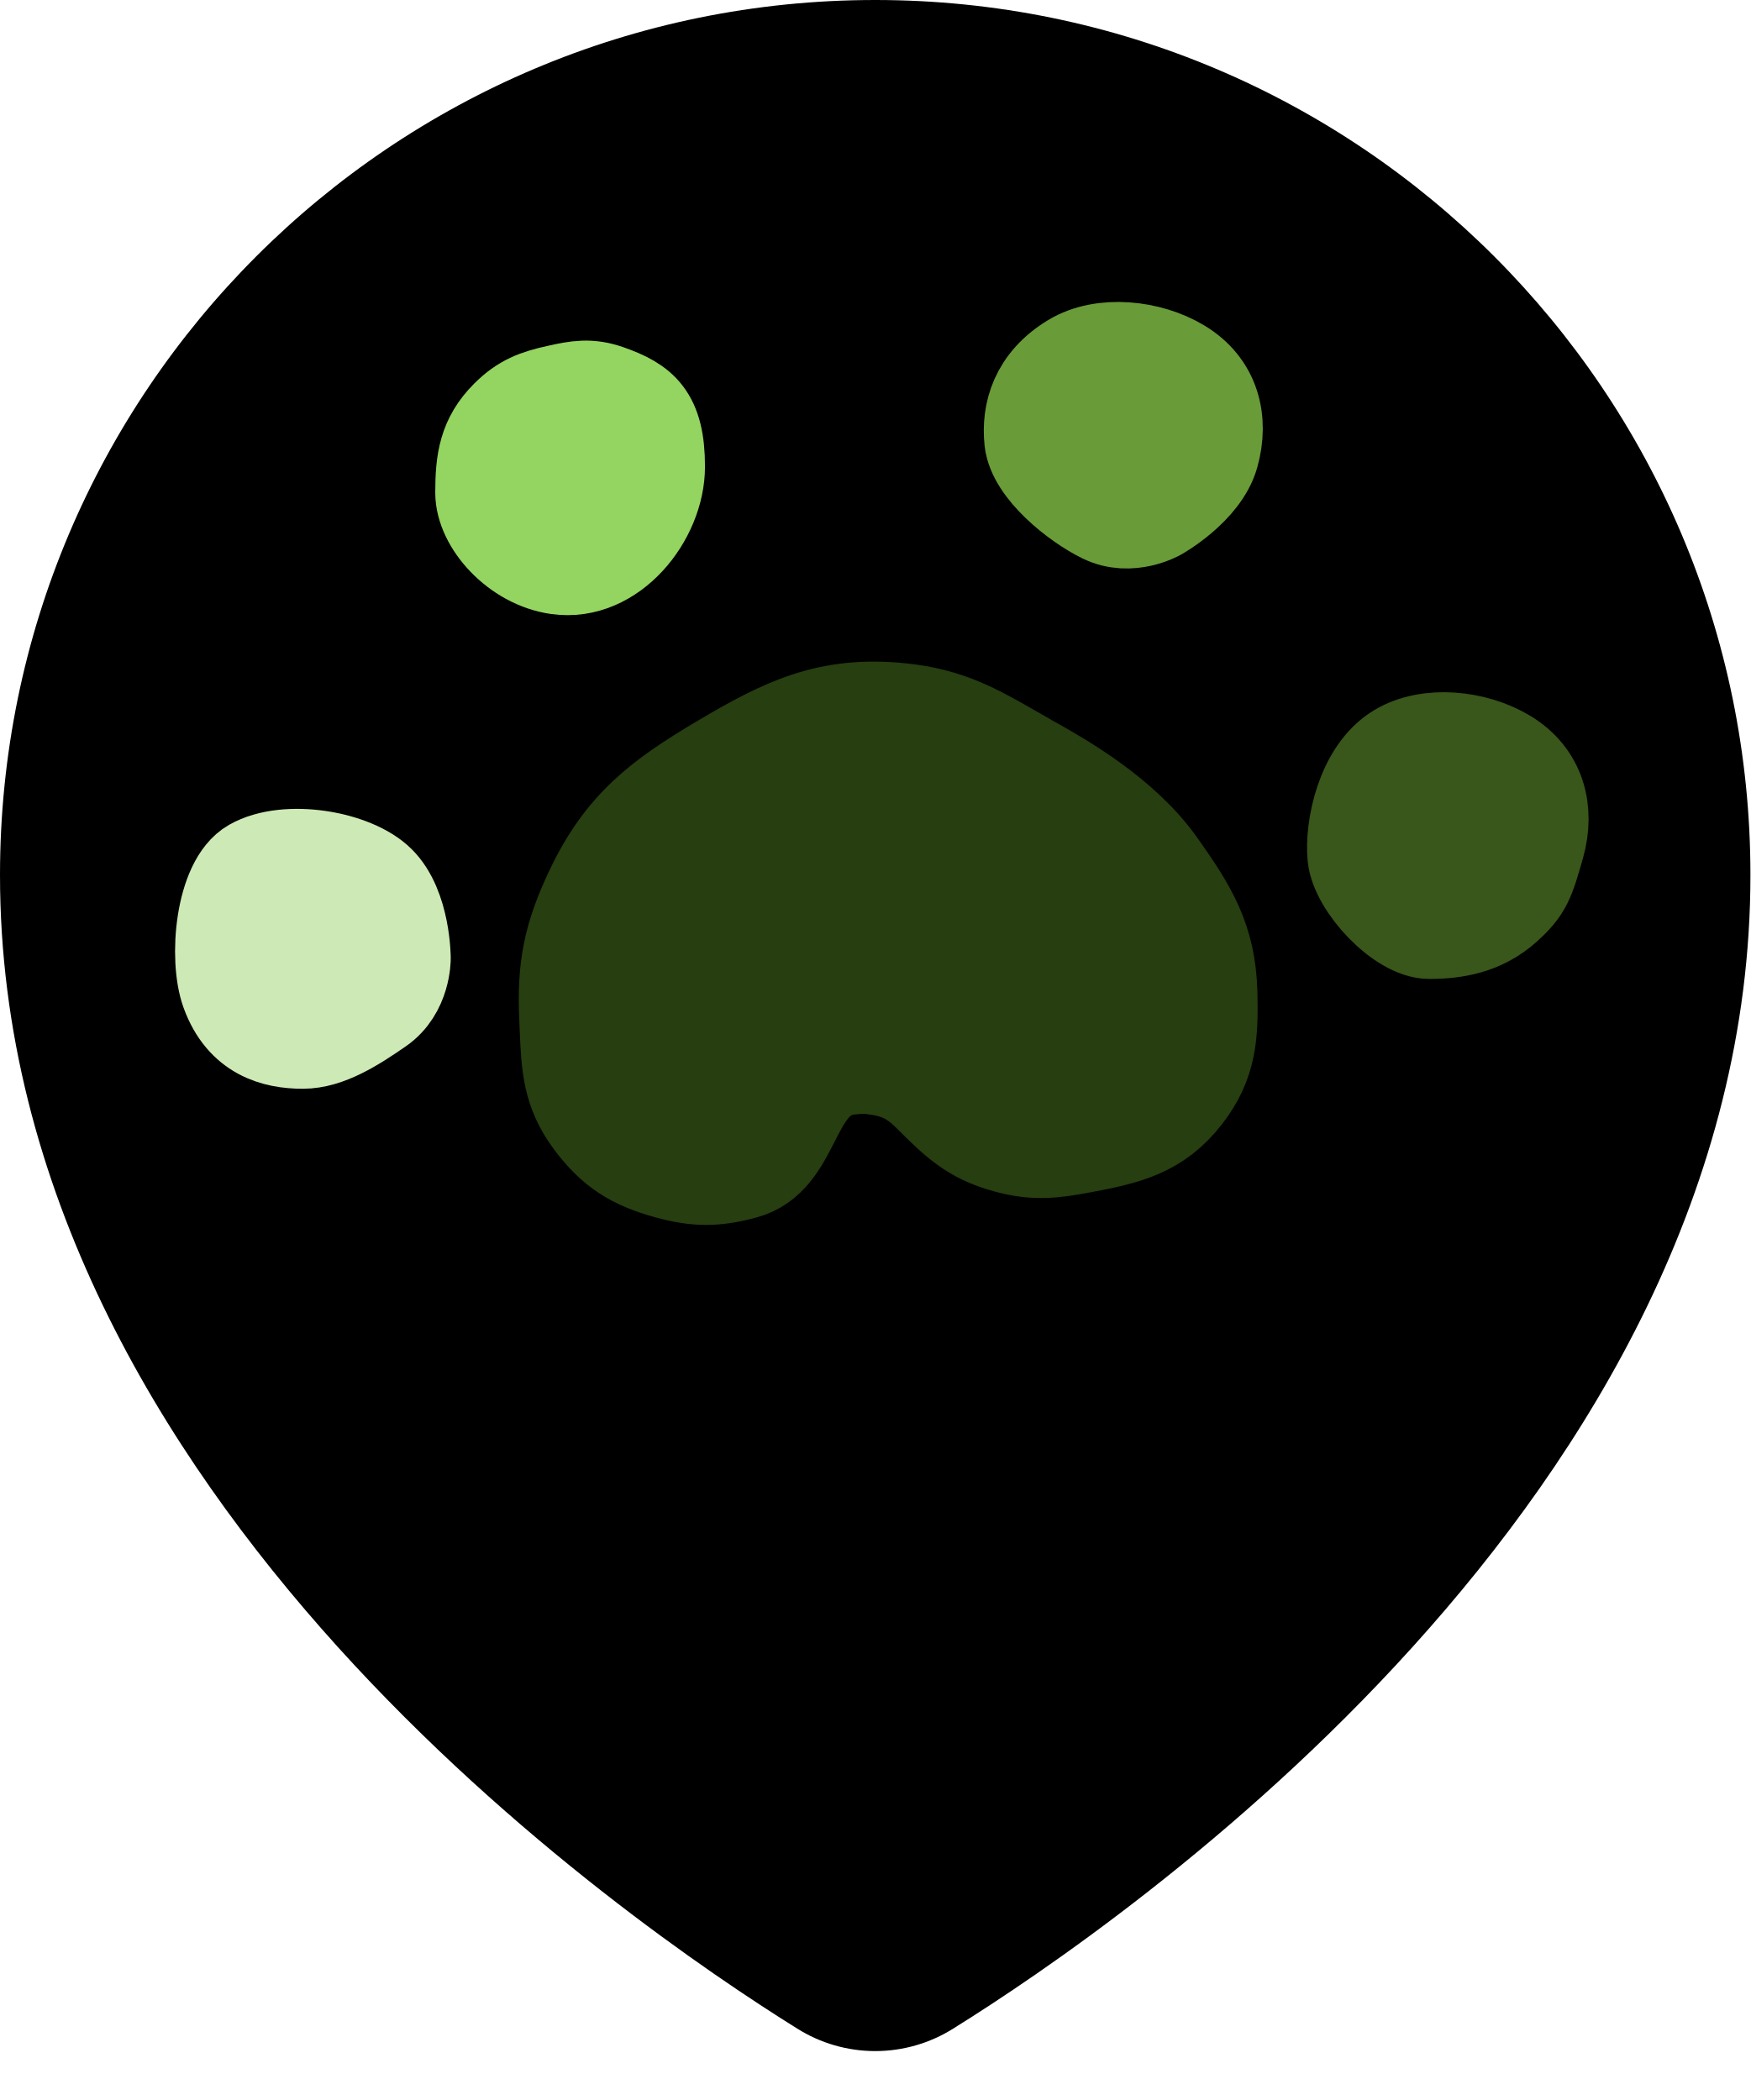
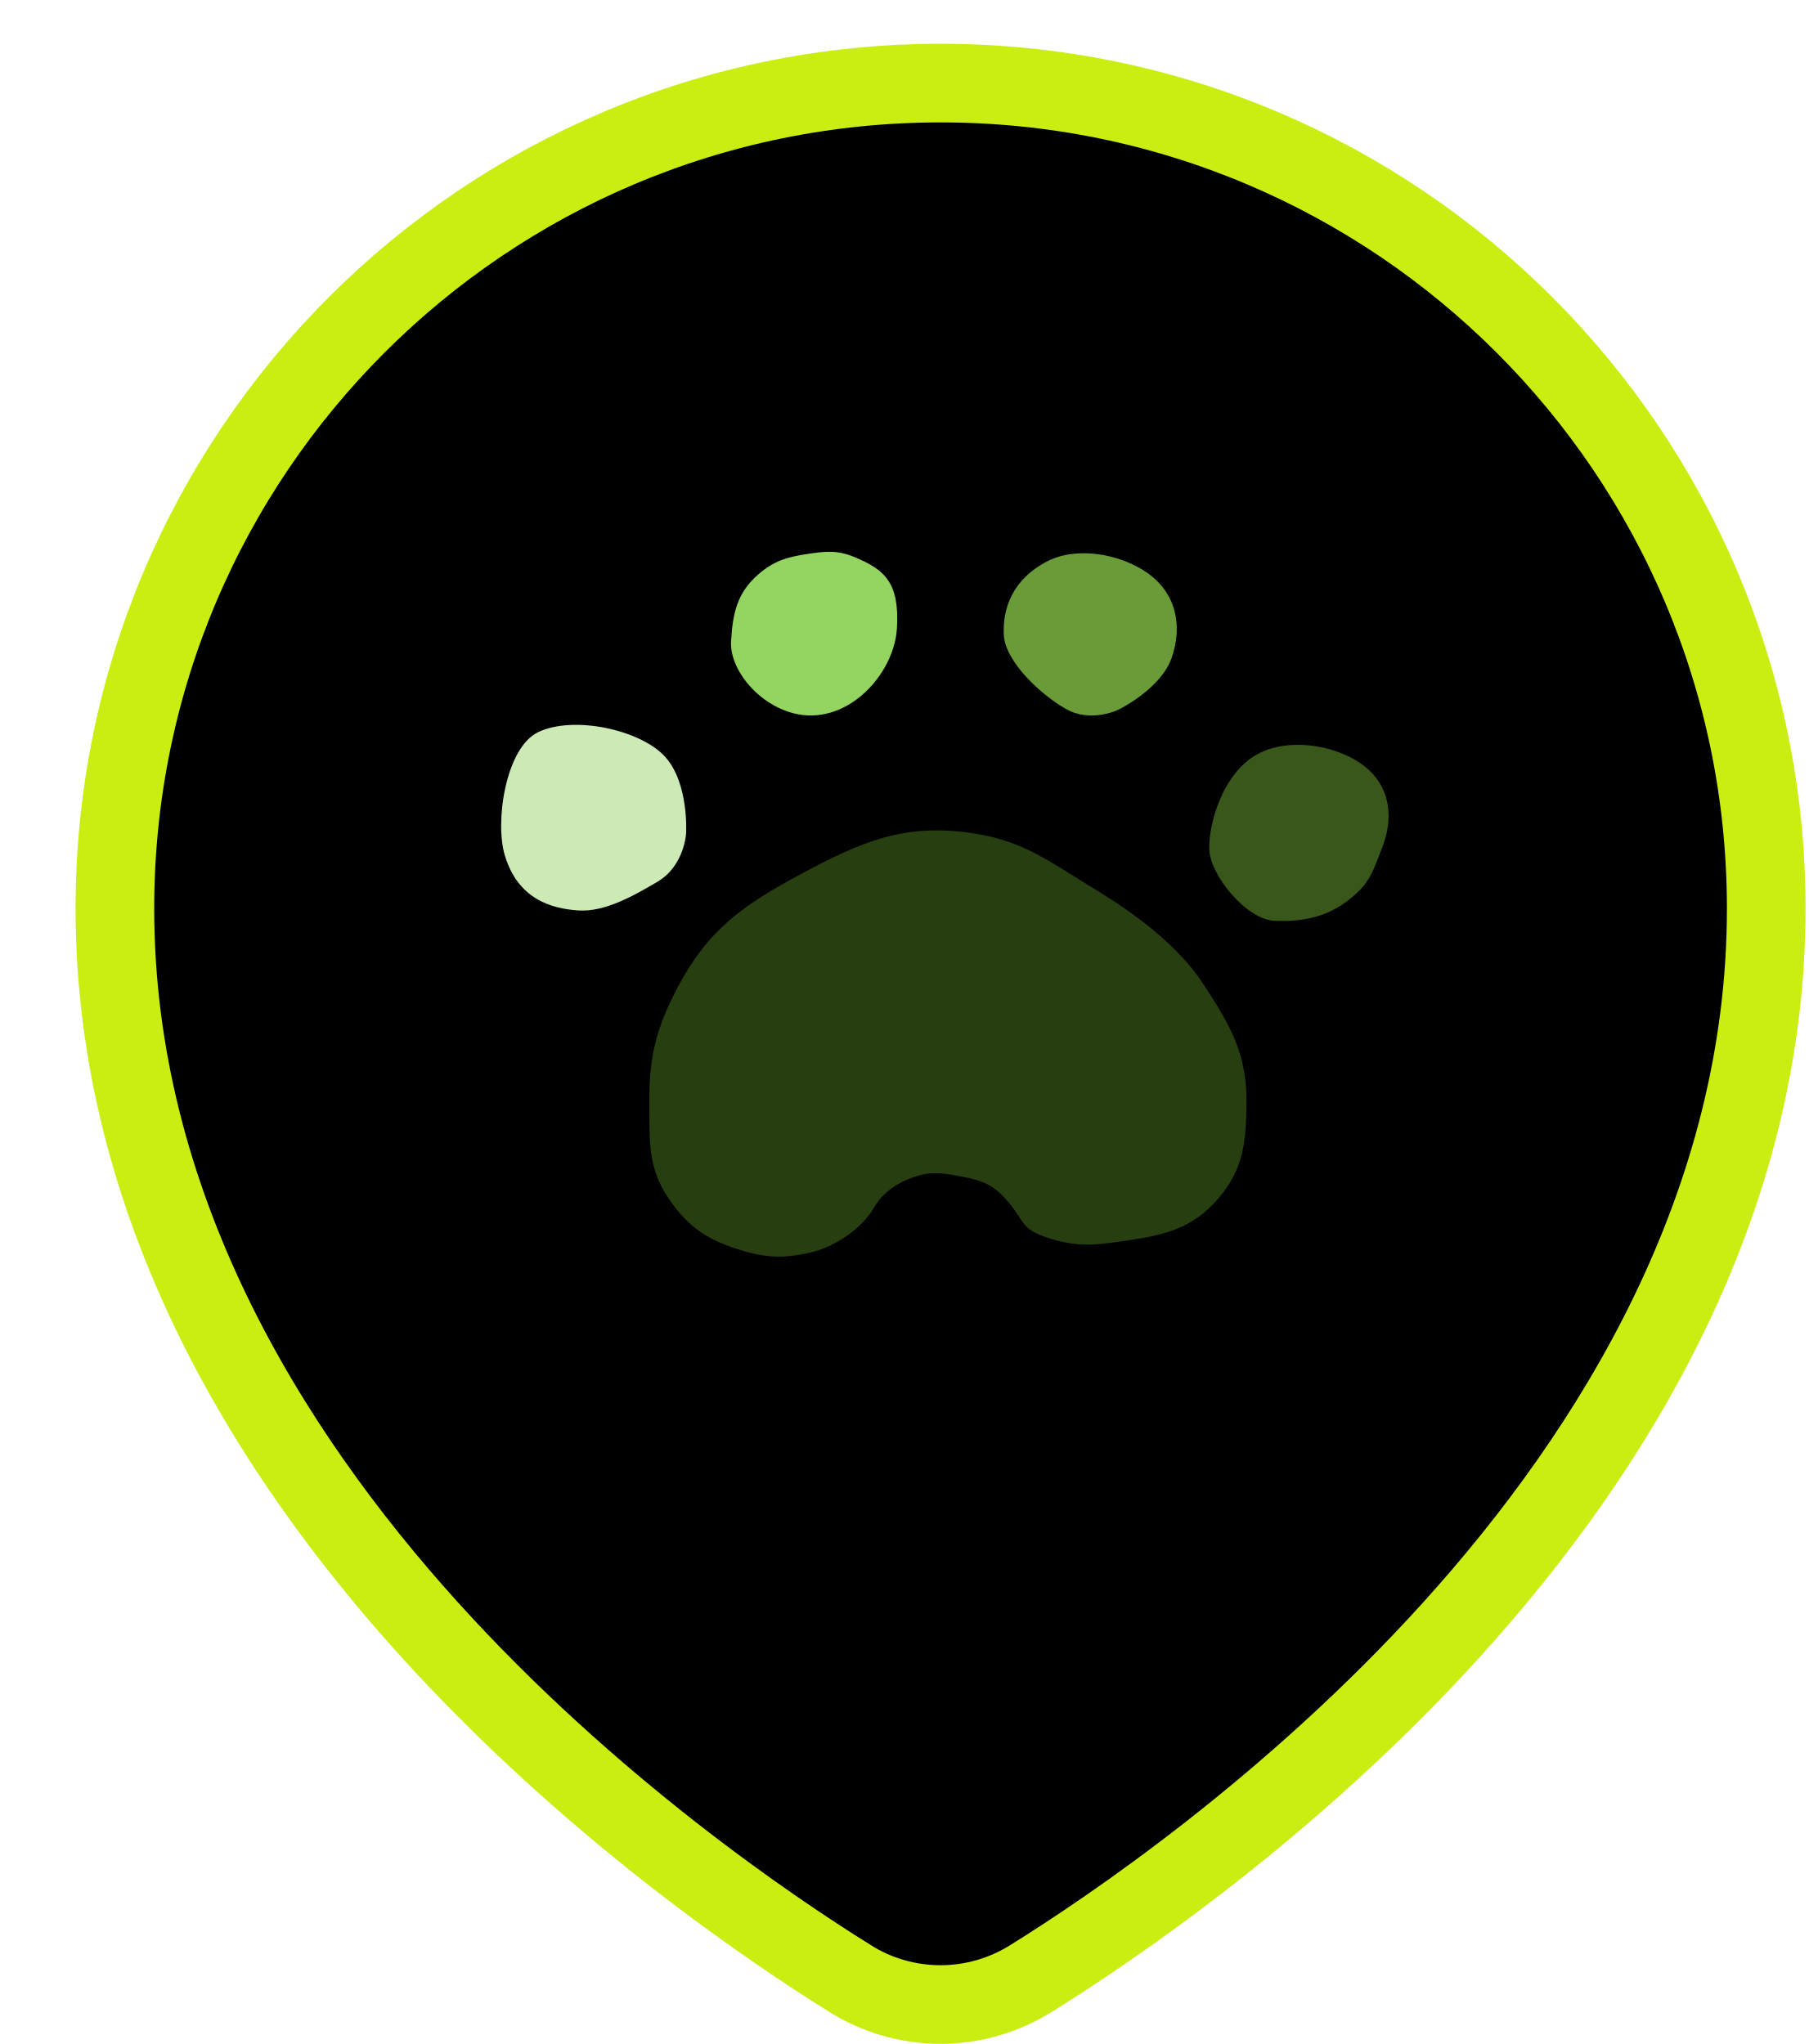
- <svg xmlns="http://www.w3.org/2000/svg" width="20" height="24" viewBox="0 0 20 24" fill="none">
-   <path fill-rule="evenodd" clip-rule="evenodd" d="M0 10C0 4.477 4.477 0 10 0C15.523 0 20 4.477 20 10C20 13.583 18.151 16.597 16.14 18.822C14.124 21.053 11.871 22.574 10.891 23.184C10.624 23.352 10.315 23.441 10 23.441C9.685 23.441 9.376 23.352 9.109 23.184C8.13 22.574 5.876 21.053 3.859 18.822C1.849 16.597 0 13.583 0 10Z" fill="black" />
-   <path d="M6.365 4.441C6.112 4.497 5.954 4.555 5.771 4.738C5.511 4.998 5.473 5.263 5.473 5.63C5.473 5.997 5.878 6.453 6.365 6.522C7.016 6.615 7.555 5.928 7.555 5.333C7.555 4.738 7.355 4.58 6.96 4.441C6.741 4.364 6.592 4.39 6.365 4.441Z" fill="#94D460" stroke="#94D460" />
-   <path d="M4.352 10.06C4.65 10.357 4.65 10.952 4.65 10.952C4.65 10.952 4.654 11.338 4.352 11.547C4.066 11.745 3.757 11.943 3.46 11.943C3.131 11.943 2.748 11.844 2.568 11.348C2.425 10.955 2.501 10.069 2.865 9.861C3.268 9.631 4.055 9.763 4.352 10.06Z" fill="#CDE9B5" stroke="#CDE9B5" />
-   <path d="M13.884 5.206C13.771 5.611 13.252 5.901 13.252 5.901C13.252 5.901 12.918 6.094 12.588 5.933C12.275 5.78 11.784 5.387 11.747 5.041C11.712 4.714 11.812 4.341 12.234 4.086C12.592 3.869 13.142 3.931 13.501 4.147C13.9 4.386 13.998 4.801 13.884 5.206Z" fill="#699B39" stroke="#699B39" />
-   <path d="M17.607 9.666C17.492 10.07 17.462 10.177 17.223 10.391C16.95 10.636 16.629 10.688 16.331 10.688C15.983 10.688 15.476 10.142 15.439 9.796C15.405 9.469 15.534 8.801 15.956 8.546C16.314 8.329 16.864 8.391 17.223 8.607C17.622 8.846 17.72 9.261 17.607 9.666Z" fill="#39561B" stroke="#39561B" />
-   <path d="M11.604 8.569C11.162 8.316 10.848 8.135 10.299 8.078C9.458 7.992 8.944 8.242 8.217 8.673C7.511 9.092 7.082 9.418 6.73 10.16C6.477 10.695 6.405 11.055 6.433 11.646C6.435 11.687 6.437 11.727 6.438 11.766C6.456 12.181 6.469 12.485 6.73 12.836C6.98 13.172 7.219 13.32 7.622 13.431C7.959 13.522 8.178 13.522 8.514 13.431C8.822 13.347 8.957 13.082 9.09 12.822C9.23 12.547 9.367 12.279 9.704 12.241C9.819 12.228 9.886 12.225 10.001 12.241C10.258 12.278 10.412 12.355 10.596 12.538C10.893 12.836 11.084 13.023 11.488 13.133C11.824 13.225 12.037 13.197 12.38 13.133C12.89 13.037 13.252 12.95 13.569 12.539C13.862 12.159 13.878 11.828 13.867 11.349C13.851 10.724 13.633 10.373 13.272 9.863C12.859 9.279 12.154 8.881 11.823 8.694L11.785 8.673C11.722 8.637 11.662 8.603 11.604 8.569Z" fill="#263E10" stroke="#263E10" />
+ <svg xmlns="http://www.w3.org/2000/svg" width="23" height="26" viewBox="0 0 23 26" fill="none">
+   <path d="M11.961 1.057C17.76 1.057 22.461 5.757 22.461 11.556C22.461 15.316 20.523 18.445 18.473 20.714C16.414 22.992 14.118 24.54 13.117 25.163C12.771 25.381 12.37 25.498 11.961 25.498C11.552 25.498 11.15 25.382 10.804 25.164V25.163C9.804 24.54 7.508 22.992 5.449 20.714C3.4 18.445 1.461 15.316 1.461 11.556C1.461 5.757 6.162 1.057 11.961 1.057Z" fill="black" stroke="#CAEE12" />
+   <path d="M10.263 7.047C10.005 7.087 9.844 7.134 9.648 7.302C9.372 7.541 9.318 7.798 9.297 8.157C9.275 8.516 9.654 8.986 10.14 9.084C10.788 9.214 11.371 8.574 11.406 7.992C11.441 7.411 11.25 7.244 10.861 7.084C10.646 6.995 10.494 7.012 10.263 7.047Z" fill="#94D460" />
+   <path d="M8.457 9.625C8.764 9.963 8.725 10.599 8.725 10.599C8.725 10.599 8.705 11.012 8.361 11.216C8.035 11.409 7.684 11.601 7.359 11.581C6.999 11.559 6.586 11.429 6.421 10.885C6.289 10.455 6.431 9.512 6.842 9.314C7.299 9.094 8.151 9.287 8.457 9.625Z" fill="#CDE9B5" />
+   <path d="M14.9 8.367C14.762 8.766 14.223 9.027 14.223 9.027C14.223 9.027 13.876 9.2 13.555 9.018C13.25 8.846 12.781 8.422 12.765 8.072C12.75 7.742 12.873 7.373 13.312 7.143C13.685 6.947 14.233 7.042 14.58 7.28C14.965 7.545 15.039 7.968 14.9 8.367Z" fill="#699B39" />
+   <path d="M17.586 10.757C17.438 11.151 17.398 11.255 17.139 11.456C16.842 11.687 16.512 11.725 16.21 11.713C15.857 11.699 15.387 11.141 15.378 10.798C15.369 10.475 15.554 9.821 16.002 9.587C16.383 9.387 16.936 9.47 17.283 9.697C17.667 9.949 17.734 10.362 17.586 10.757Z" fill="#39561B" />
+   <path d="M13.656 11.145C13.217 10.871 12.904 10.675 12.345 10.595C11.491 10.474 10.957 10.705 10.198 11.111C9.461 11.506 9.01 11.817 8.621 12.553C8.341 13.083 8.253 13.444 8.257 14.043C8.258 14.085 8.258 14.125 8.258 14.164C8.259 14.584 8.26 14.892 8.512 15.258C8.753 15.607 8.99 15.767 9.398 15.895C9.737 16.002 9.961 16.011 10.307 15.932C10.624 15.86 10.967 15.619 11.113 15.363C11.267 15.09 11.571 14.973 11.763 14.934C11.876 14.911 12.026 14.928 12.143 14.95C12.404 14.997 12.586 15.032 12.765 15.225C13.056 15.537 12.945 15.626 13.352 15.754C13.691 15.86 13.91 15.841 14.262 15.79C14.787 15.715 15.159 15.641 15.499 15.238C15.813 14.867 15.844 14.532 15.851 14.048C15.861 13.415 15.653 13.052 15.305 12.521C14.908 11.914 14.205 11.483 13.875 11.281L13.837 11.258C13.774 11.219 13.714 11.181 13.656 11.145Z" fill="#263E10" />
</svg>
